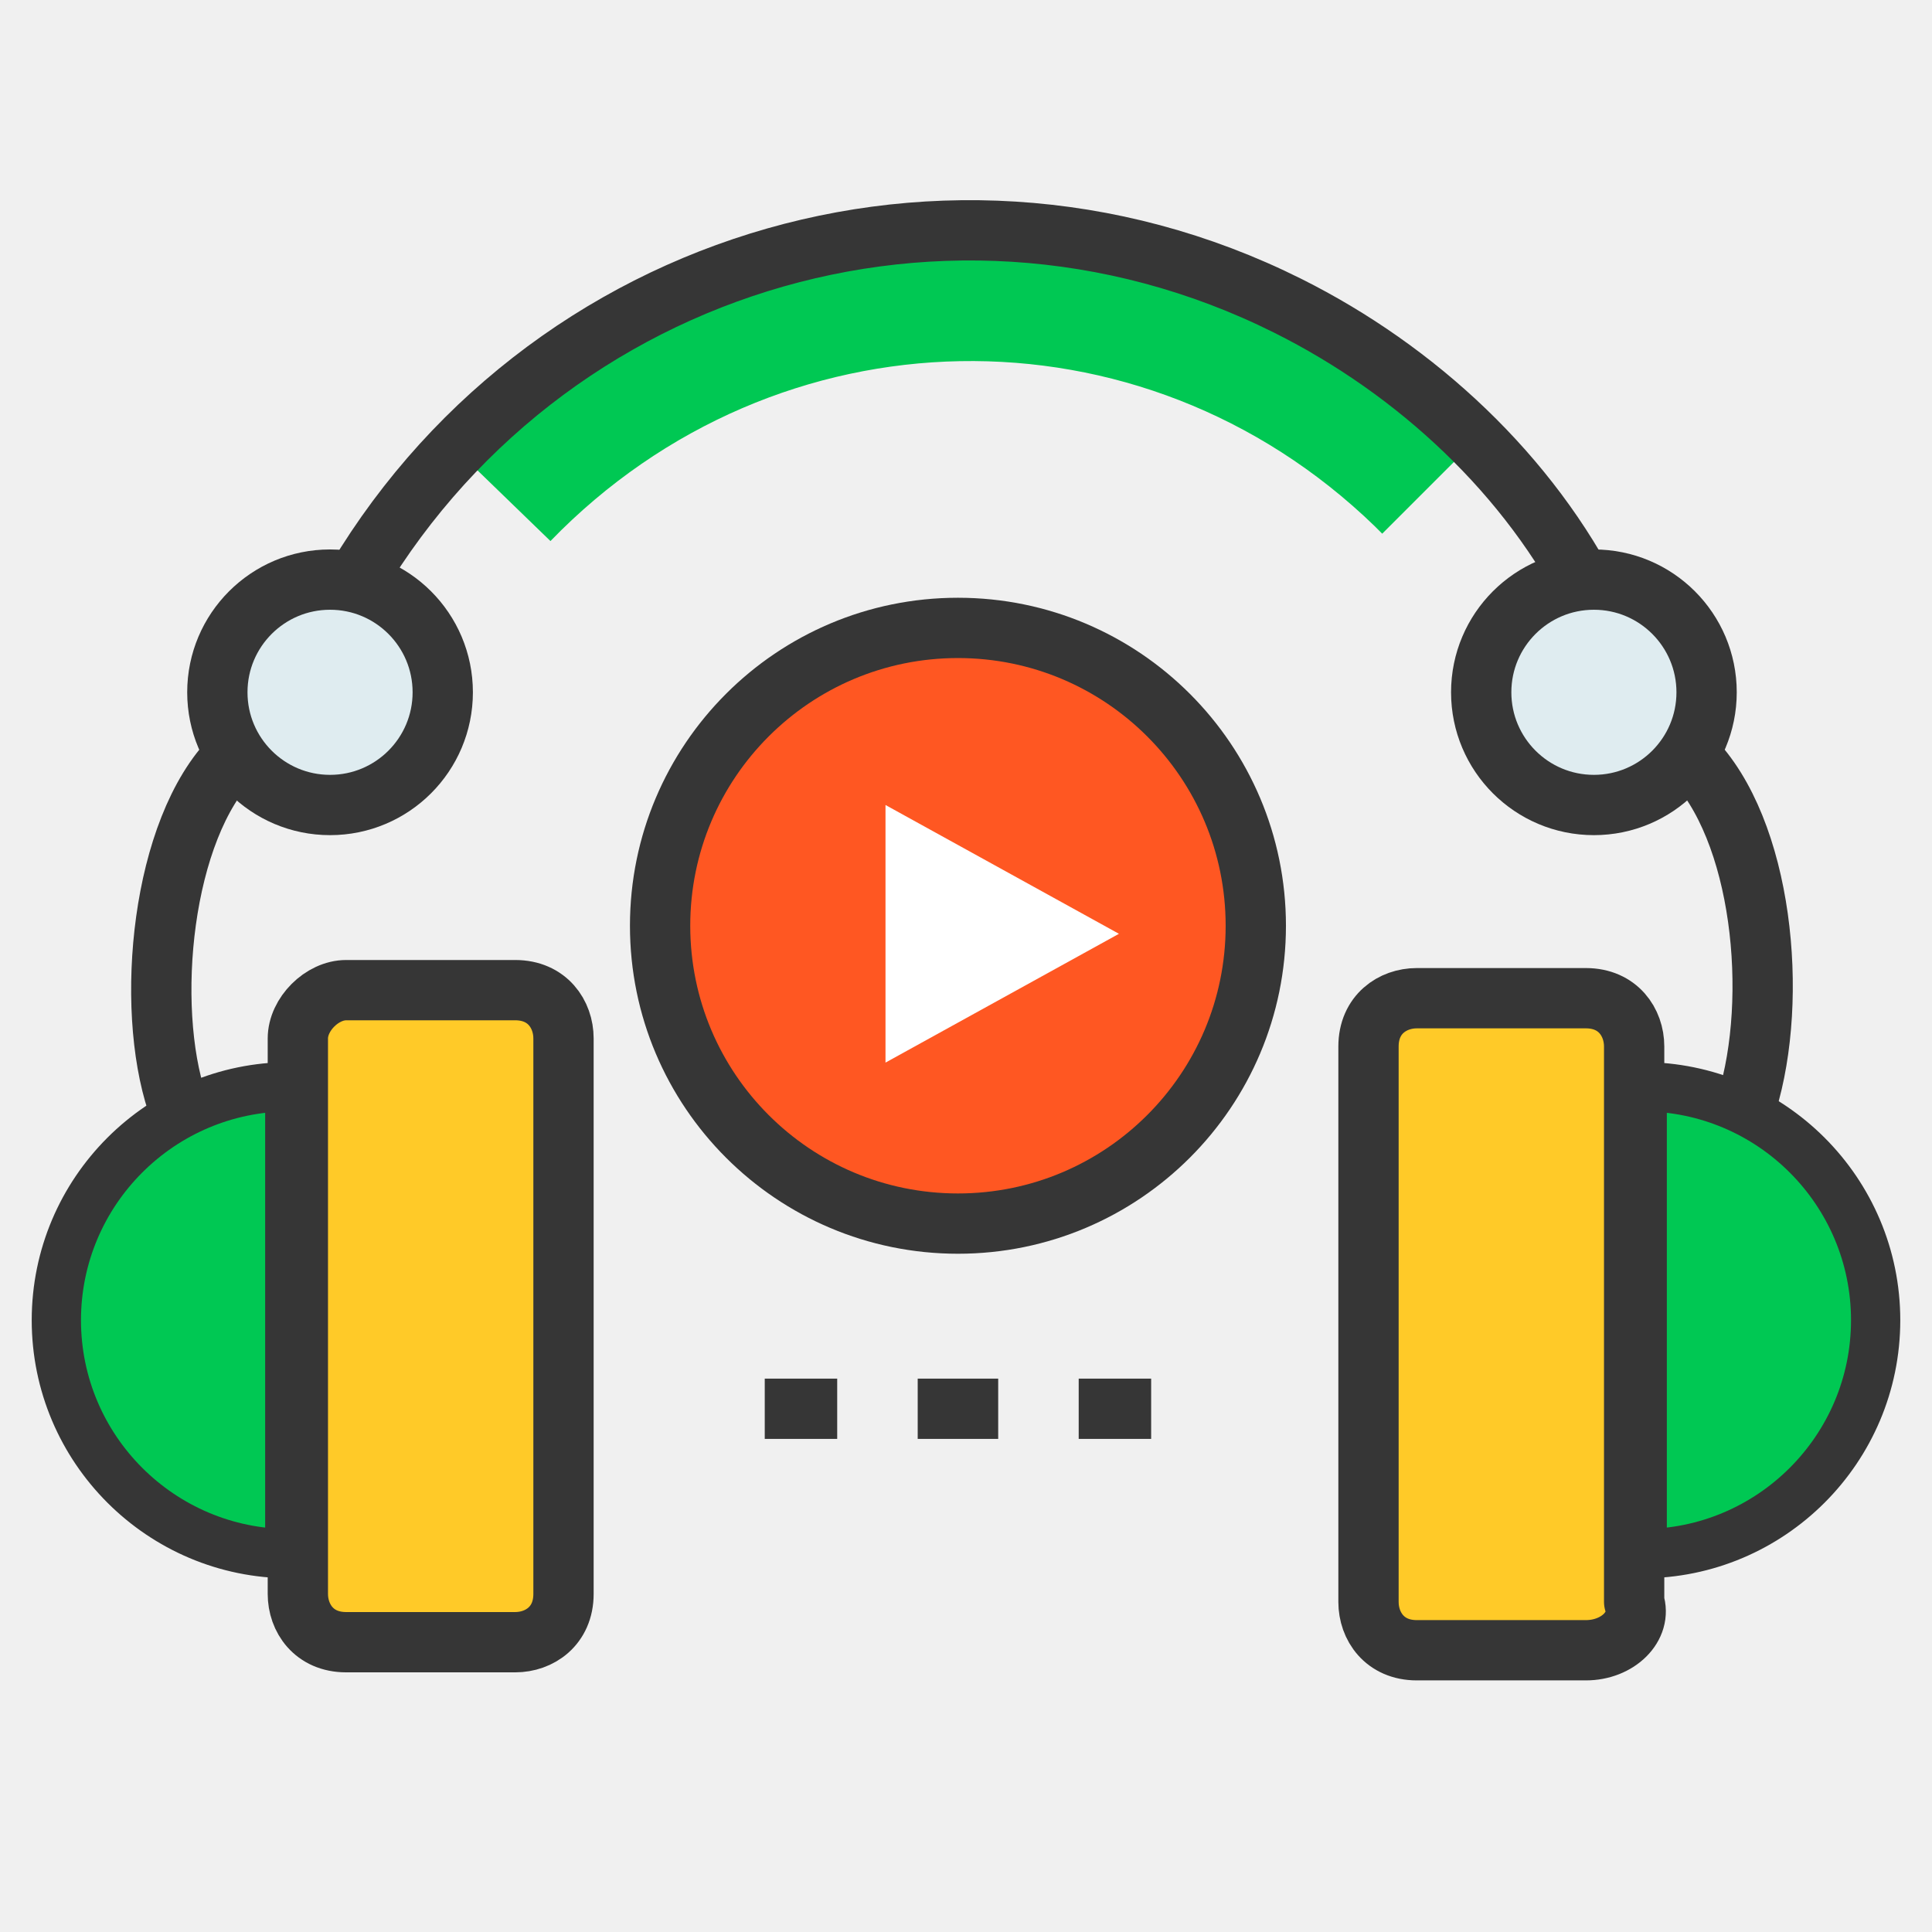
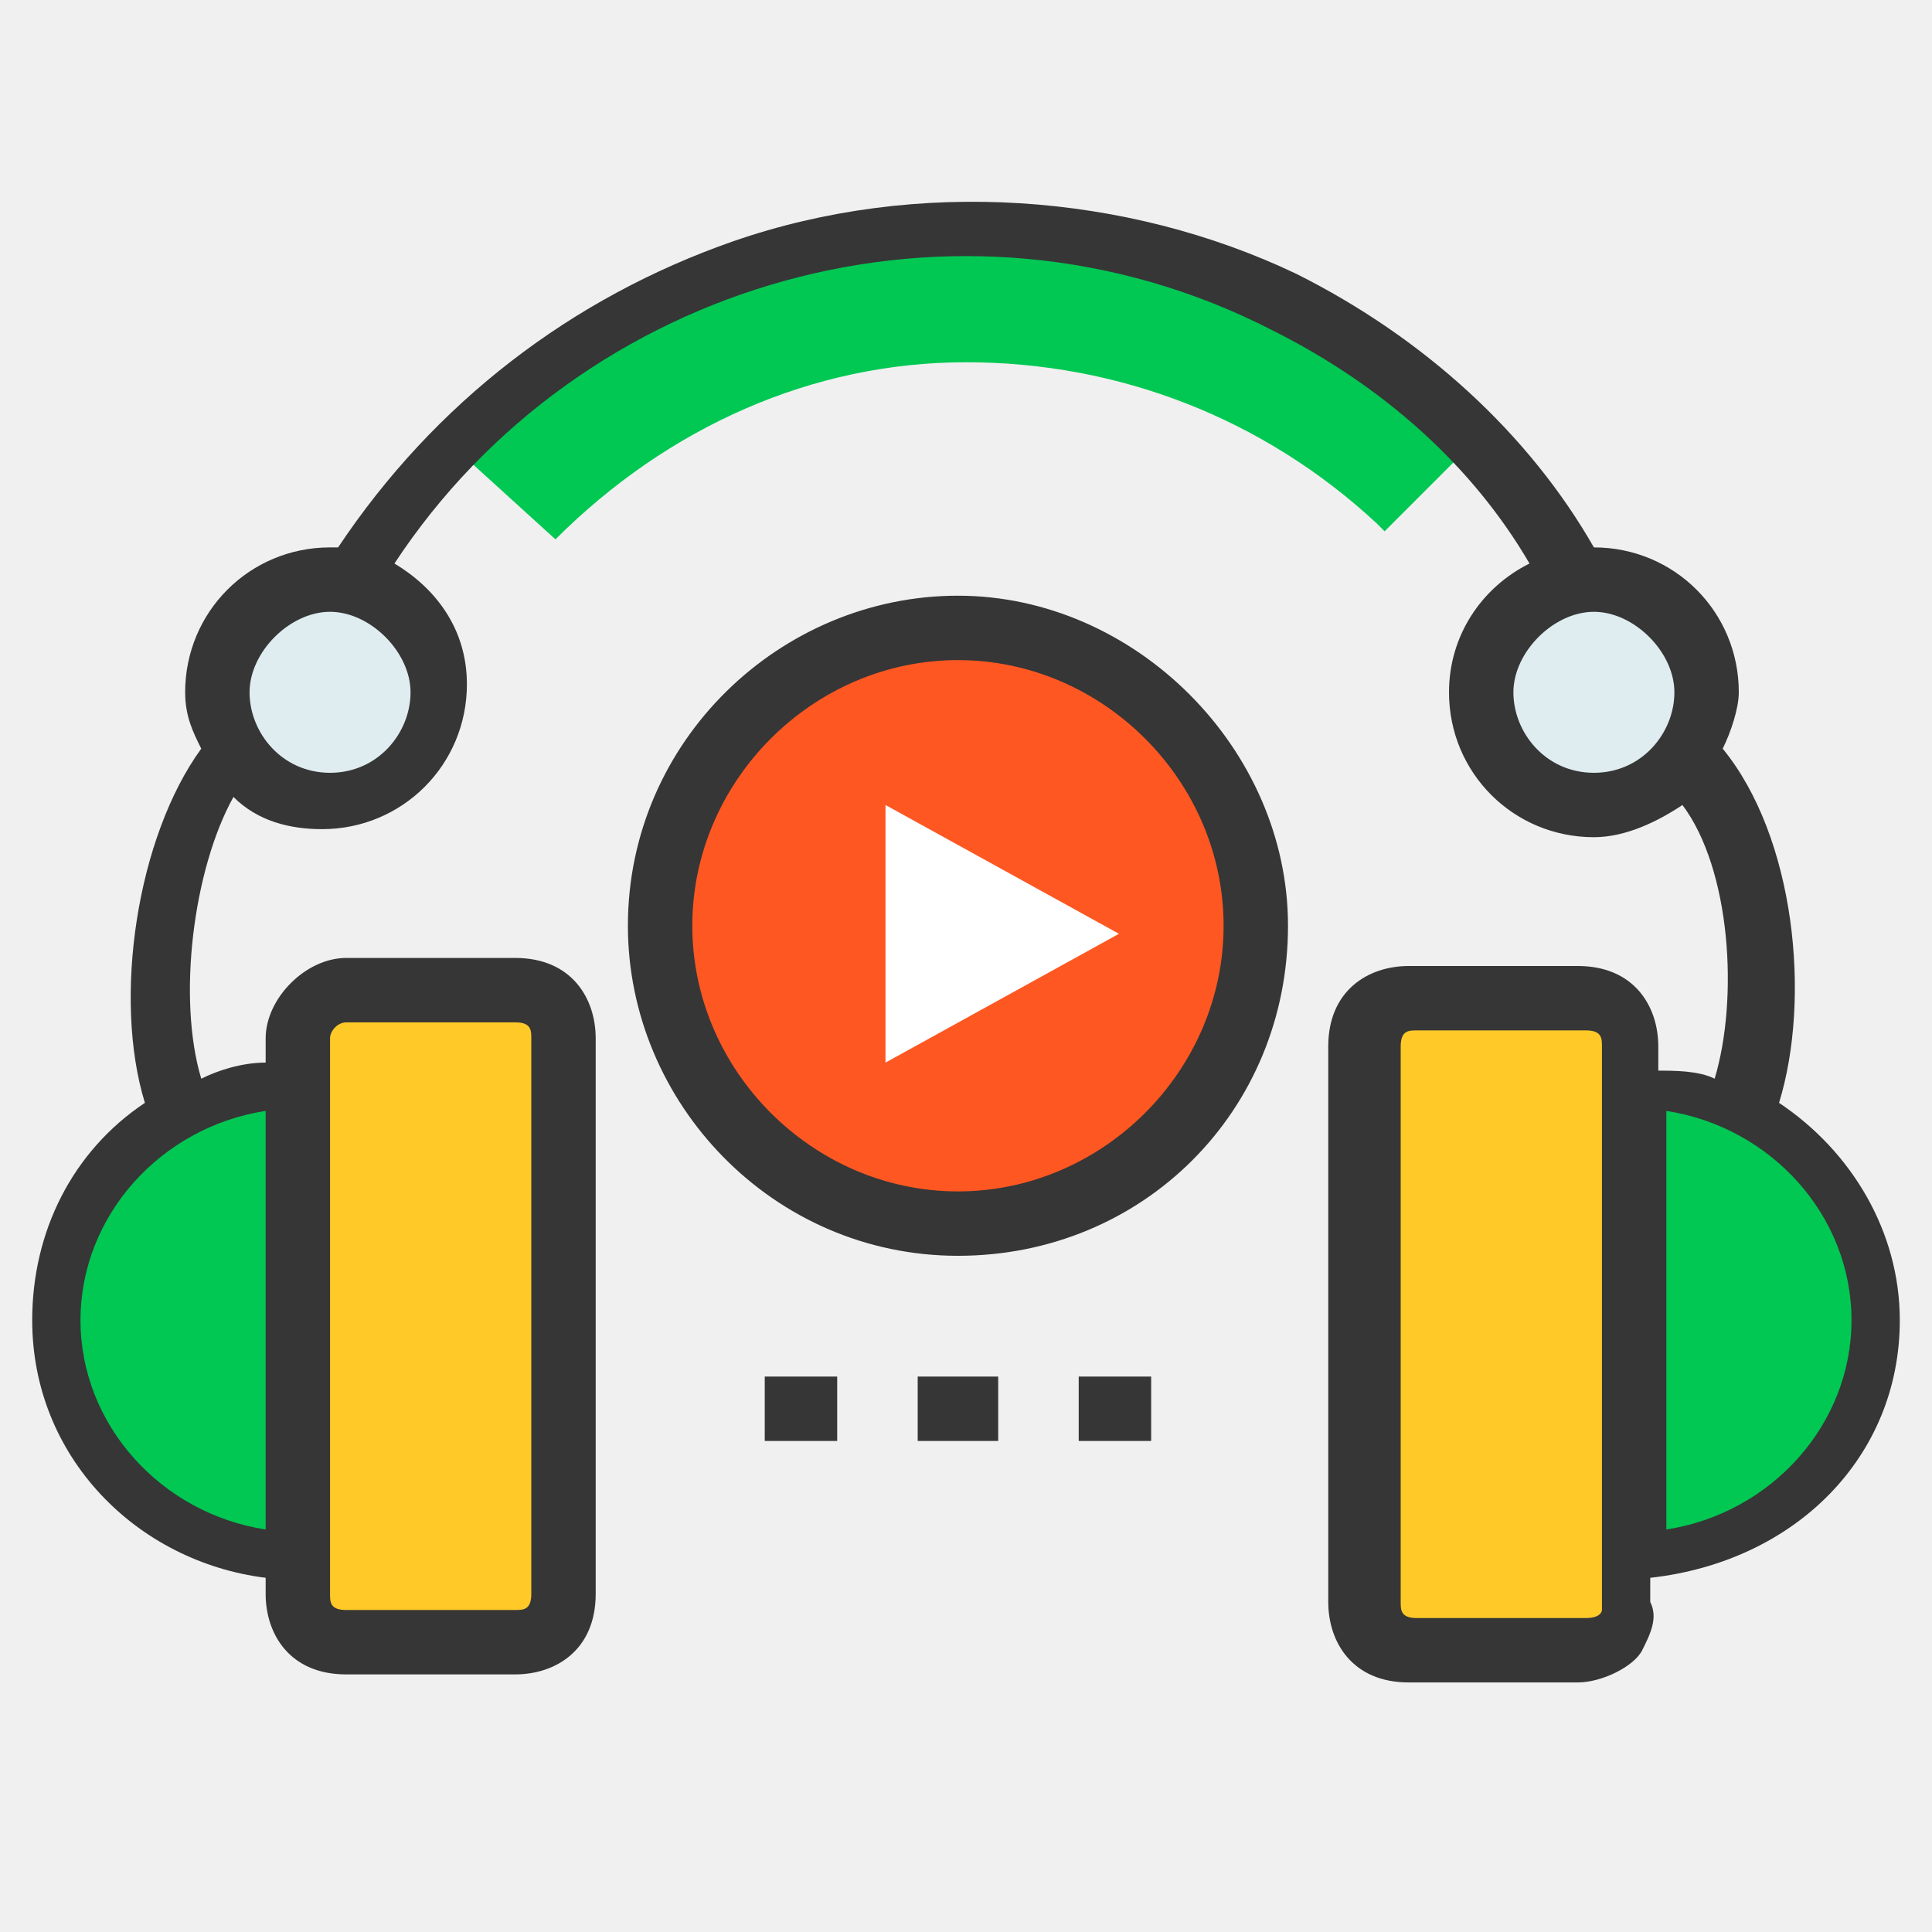
<svg xmlns="http://www.w3.org/2000/svg" version="1.1" id="Layer_2_1_" x="0px" y="0px" viewBox="0 0 24 24" style="enable-background:new 0 0 24 24;" xml:space="preserve">
  <style type="text/css">
- 	.st0{fill:#FFCA28;stroke:#363636;stroke-width:0.749;stroke-linejoin:round;}
- 	.st1{fill:#00C853;stroke:#363636;stroke-width:0.612;stroke-linejoin:round;}
- 	.st2{fill:none;stroke:#00C853;stroke-width:1.498;stroke-linejoin:round;}
- 	.st3{fill:none;stroke:#363636;stroke-width:0.749;stroke-linejoin:round;}
- 	.st4{fill:#FF5722;stroke:#363636;stroke-width:0.749;stroke-linejoin:round;}
+ 	.st0{fill:#FFCA28;}
+ 	.st1{fill:#00C853;}
+ 	.st2{fill:#FF5722;}
+ 	.st3{fill:#DFECF0;}
+ 	.st4{fill:#363636;}
	.st5{fill:#FFFFFF;}
- 	.st6{fill:#DFECF0;stroke:#363636;stroke-width:0.749;stroke-linejoin:round;}
</style>
-   <path class="st0" d="M4.3,12.3h2.1c0.4,0,0.6,0.3,0.6,0.6v6.9c0,0.4-0.3,0.6-0.6,0.6H4.3c-0.4,0-0.6-0.3-0.6-0.6v-6.9  C3.7,12.6,4,12.3,4.3,12.3z" />
-   <path class="st1" d="M3.6,19.3c-1.6,0-2.9-1.3-2.9-2.9l0,0c0-1.6,1.3-2.9,2.9-2.9V19.3z" />
-   <path class="st0" d="M19.7,20.5h-2.1c-0.4,0-0.6-0.3-0.6-0.6v-6.9c0-0.4,0.3-0.6,0.6-0.6h2.1c0.4,0,0.6,0.3,0.6,0.6v6.9  C20.4,20.2,20.1,20.5,19.7,20.5z" />
-   <path class="st1" d="M20.4,13.5c1.6,0,2.9,1.3,2.9,2.9l0,0l0,0c0,1.6-1.3,2.9-2.9,2.9L20.4,13.5z" />
-   <path class="st2" d="M6.3,6.2C9.4,3,14.4,2.9,17.6,6c0,0,0.1,0.1,0.1,0.1" />
-   <path class="st3" d="M4.1,7.8c2.2-4.4,7.5-6.2,11.9-4c1.6,0.8,3,2.1,3.8,3.7" />
-   <circle class="st4" cx="11.9" cy="11.5" r="3.7" />
-   <line class="st3" x1="9.5" y1="17.5" x2="10.4" y2="17.5" />
-   <line class="st3" x1="11.4" y1="17.5" x2="12.4" y2="17.5" />
-   <line class="st3" x1="13.4" y1="17.5" x2="14.3" y2="17.5" />
-   <polygon class="st5" points="11,13.2 11,10 13.9,11.6 " />
-   <circle class="st6" cx="4.1" cy="8.6" r="1.4" />
-   <path class="st3" d="M2.2,13.7C1.8,12.5,2,10.3,2.9,9.4" />
-   <path class="st3" d="M21.7,13.7c0.4-1.3,0.2-3.4-0.7-4.3" />
-   <circle class="st6" cx="19.8" cy="8.6" r="1.4" />
+   <path id="yellow" class="st0" d="M7,12.9v6.9c0,0.4-0.3,0.6-0.6,0.6H4.3c-0.4,0-0.6-0.3-0.6-0.6v-6.9c0-0.3,0.3-0.6,0.6-0.6h2.1  C6.8,12.3,7,12.6,7,12.9z M20.3,19.9V13c0-0.3-0.2-0.6-0.6-0.6h-2.1c-0.3,0-0.6,0.2-0.6,0.6v6.9c0,0.3,0.2,0.6,0.6,0.6h2.1  C20.1,20.5,20.4,20.2,20.3,19.9z" />
+   <path id="green" class="st1" d="M23.3,16.4c0,1.6-1.3,2.9-2.9,2.9v-5.8C22,13.5,23.3,14.8,23.3,16.4z M0.7,16.4  c0,1.6,1.3,2.9,2.9,2.9v-5.8C2,13.5,0.7,14.8,0.7,16.4z M11.9,3C9.6,3,7.4,4,5.8,5.7l1.1,1c1.4-1.4,3.2-2.2,5.1-2.2  c1.9,0,3.7,0.7,5.1,2l0.1,0.1l1.1-1.1l-0.1-0.1C16.4,3.8,14.2,2.9,11.9,3z" />
+   <circle class="st2" cx="11.9" cy="11.5" r="3.7" />
+   <path id="light" class="st3" d="M5.5,8.6c0,0.8-0.6,1.4-1.4,1.4S2.7,9.4,2.7,8.6s0.6-1.4,1.4-1.4S5.5,7.8,5.5,8.6z M19.8,7.2  c-0.8,0-1.4,0.6-1.4,1.4S19,10,19.8,10s1.4-0.6,1.4-1.4S20.6,7.2,19.8,7.2z" />
+   <path id="black" class="st4" d="M23.6,16.4c0-1.1-0.6-2.1-1.5-2.7c0.4-1.3,0.2-3.3-0.7-4.4c0.1-0.2,0.2-0.5,0.2-0.7  c0-1-0.8-1.8-1.8-1.8c-0.8-1.4-2.1-2.6-3.7-3.4C14,2.4,11.4,2.2,9.1,3C7.1,3.7,5.4,5,4.2,6.8c0,0-0.1,0-0.1,0c-1,0-1.8,0.8-1.8,1.8  c0,0.3,0.1,0.5,0.2,0.7c-0.8,1.1-1.1,3.1-0.7,4.4c-0.9,0.6-1.4,1.6-1.4,2.7c0,1.7,1.3,3,2.9,3.2v0.2c0,0.5,0.3,1,1,1h2.1  c0.5,0,1-0.3,1-1v-6.9c0-0.5-0.3-1-1-1H4.3c-0.5,0-1,0.5-1,1v0.3c-0.3,0-0.6,0.1-0.8,0.2c-0.3-1-0.1-2.6,0.4-3.5  c0.3,0.3,0.7,0.4,1.1,0.4c1,0,1.8-0.8,1.8-1.8c0-0.7-0.4-1.2-0.9-1.5c2.3-3.5,7-4.9,10.9-2.9c1.4,0.7,2.5,1.7,3.2,2.9  c-0.6,0.3-1,0.9-1,1.6c0,1,0.8,1.8,1.8,1.8c0.4,0,0.8-0.2,1.1-0.4c0.6,0.8,0.7,2.4,0.4,3.4c-0.2-0.1-0.5-0.1-0.7-0.1V13  c0-0.5-0.3-1-1-1h-2.1c-0.5,0-1,0.3-1,1v6.9c0,0.5,0.3,1,1,1h2.1c0.3,0,0.7-0.2,0.8-0.4c0.1-0.2,0.2-0.4,0.1-0.6v-0.3  C22.3,19.4,23.6,18.1,23.6,16.4z M4.1,12.9c0-0.1,0.1-0.2,0.2-0.2h2.1c0.2,0,0.2,0.1,0.2,0.2v6.9C6.6,20,6.5,20,6.4,20H4.3  c-0.2,0-0.2-0.1-0.2-0.2V12.9z M3.3,19C2,18.8,1,17.7,1,16.4c0-1.3,1-2.4,2.3-2.6V19z M4.1,9.6c-0.6,0-1-0.5-1-1s0.5-1,1-1  s1,0.5,1,1S4.7,9.6,4.1,9.6z M19.8,9.6c-0.6,0-1-0.5-1-1s0.5-1,1-1s1,0.5,1,1S20.4,9.6,19.8,9.6z M20.7,13.8C22,14,23,15.1,23,16.4  c0,1.3-1,2.4-2.3,2.6V13.8z M19.7,20.1h-2.1c-0.2,0-0.2-0.1-0.2-0.2V13c0-0.2,0.1-0.2,0.2-0.2h2.1c0.2,0,0.2,0.1,0.2,0.2v6.9  c0,0,0,0.1,0,0.1C19.9,20,19.9,20.1,19.7,20.1z M11.9,7.4c-2.2,0-4.1,1.8-4.1,4.1c0,2.2,1.8,4.1,4.1,4.1s4.1-1.8,4.1-4.1  C16,9.3,14.1,7.4,11.9,7.4z M11.9,14.8c-1.8,0-3.3-1.5-3.3-3.3s1.5-3.3,3.3-3.3s3.3,1.5,3.3,3.3S13.7,14.8,11.9,14.8z M9.5,17.1h0.9  v0.8H9.5V17.1z M11.4,17.1h1v0.8h-1V17.1z M13.4,17.1h0.9v0.8h-0.9V17.1z" />
+   <polygon id="play" class="st5" points="11,13.2 11,10 13.9,11.6 " />
</svg>
